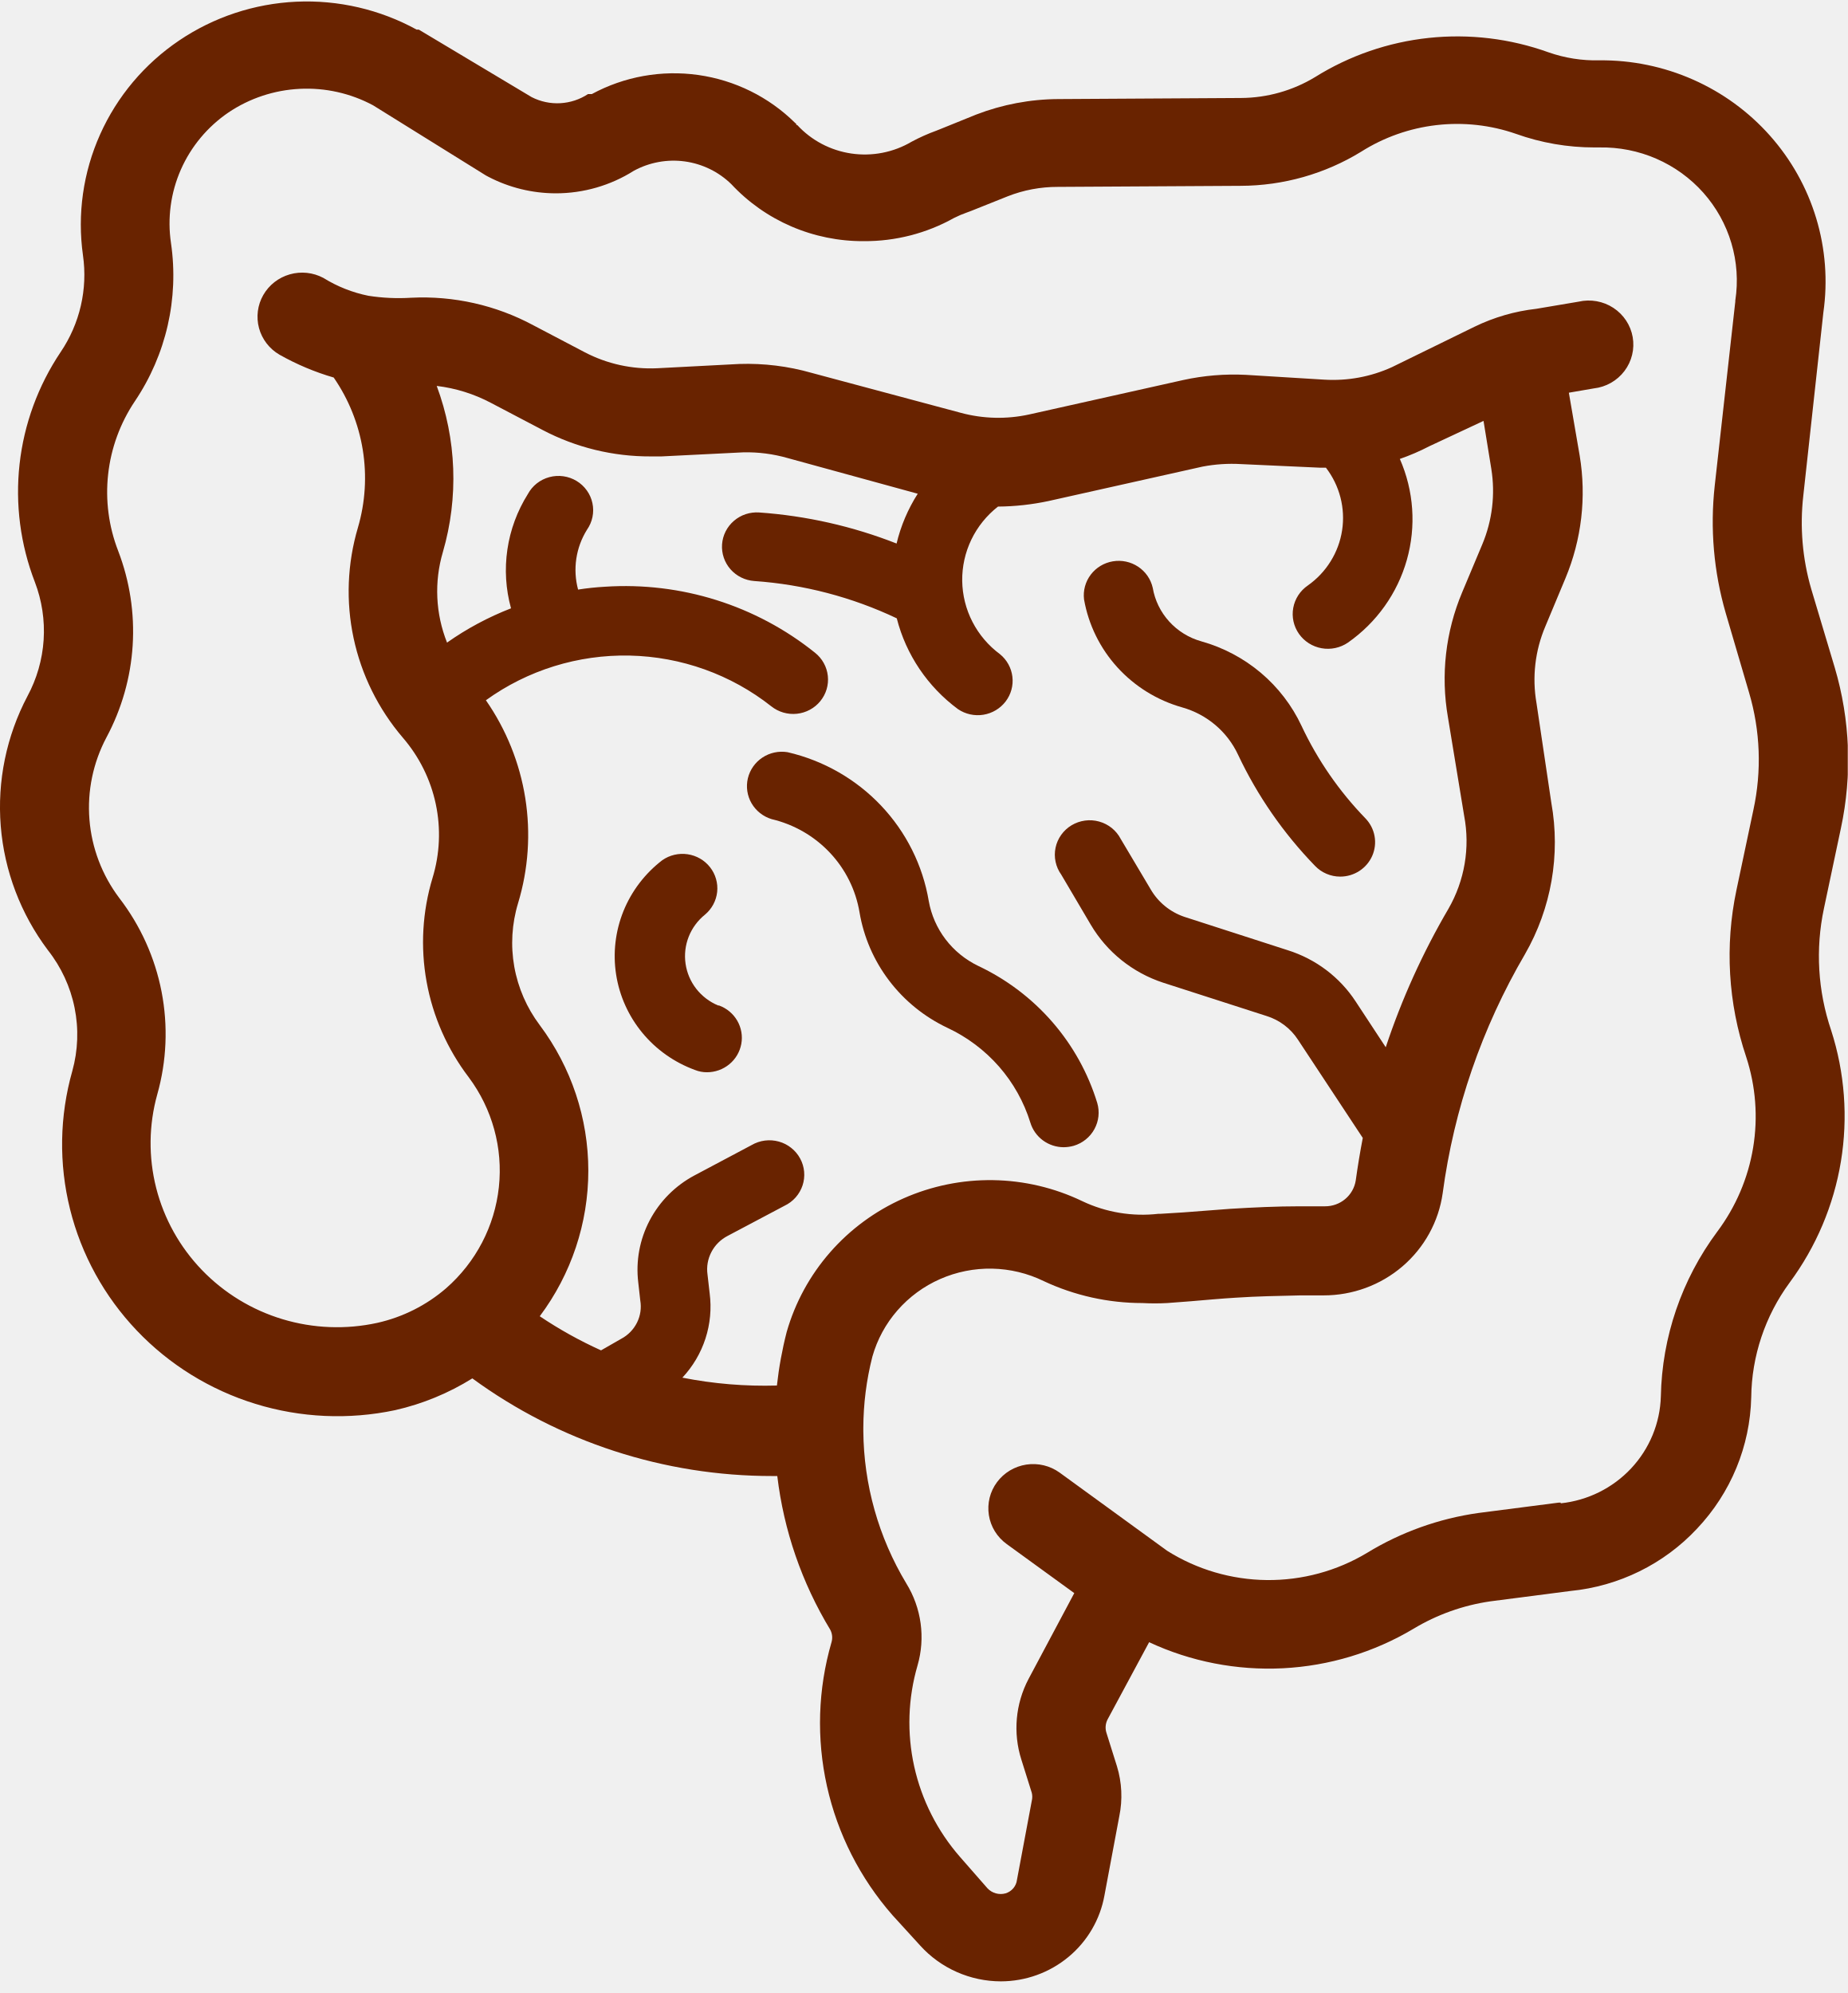
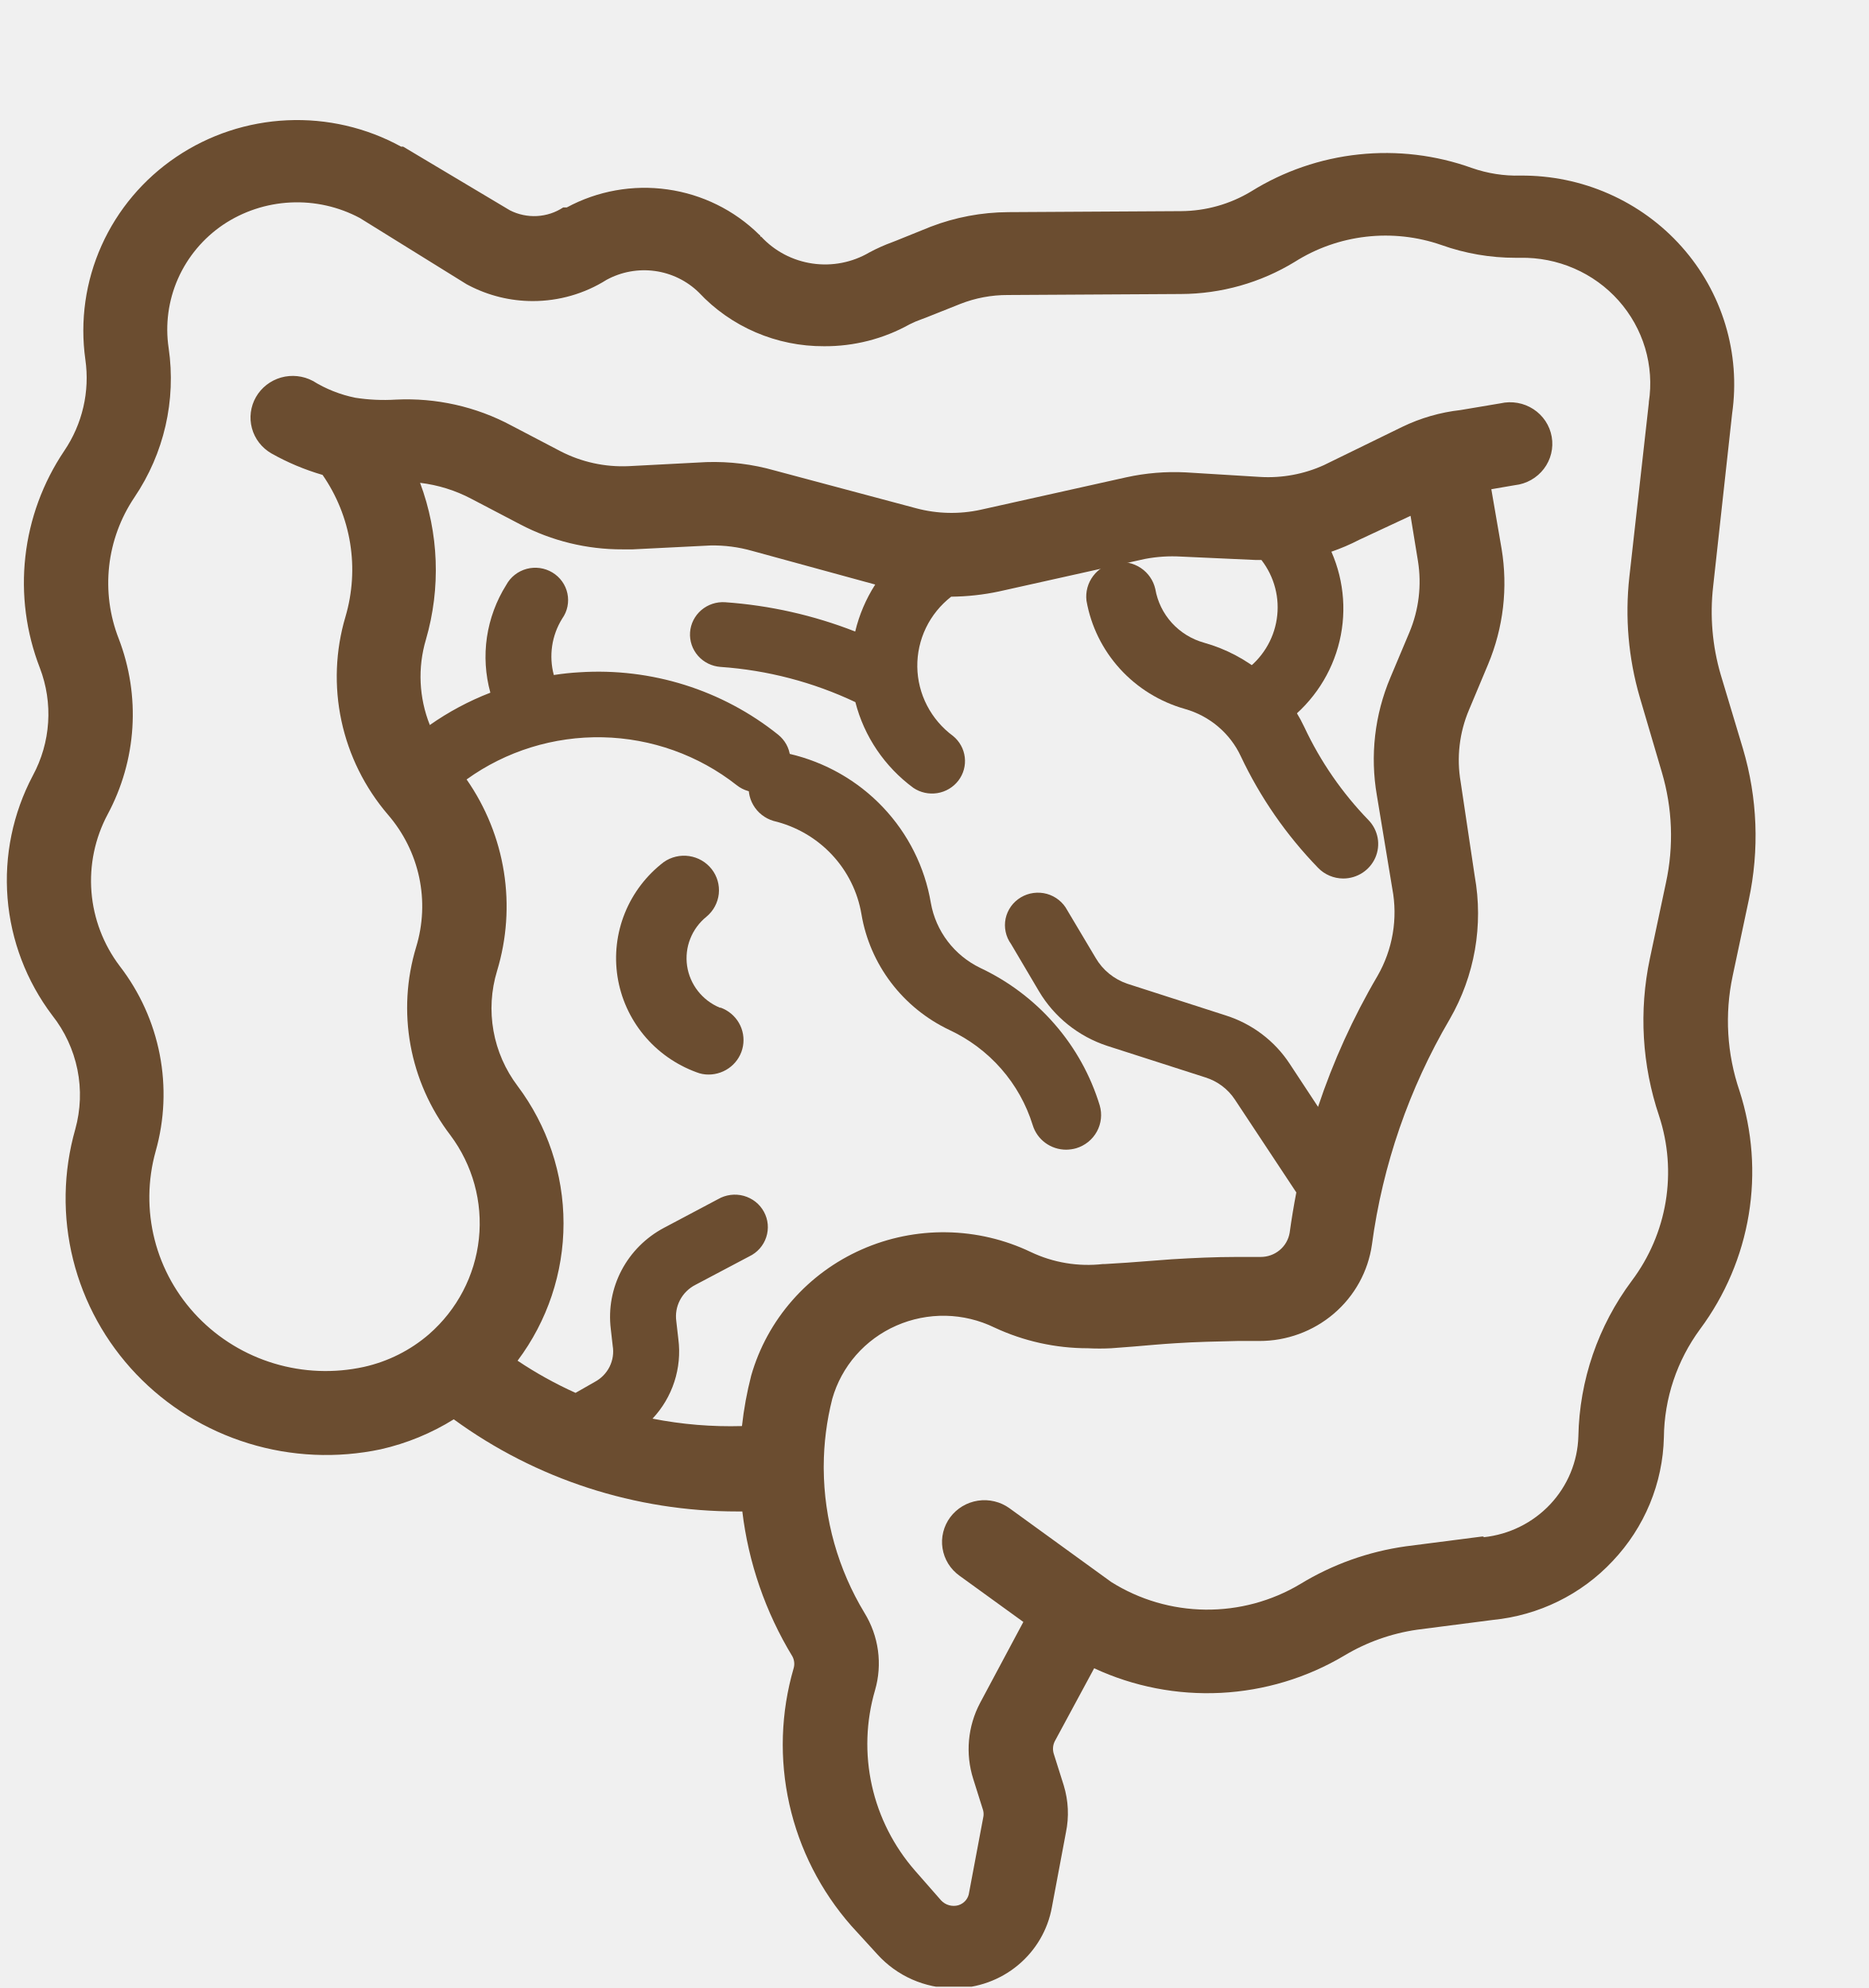
- <svg xmlns="http://www.w3.org/2000/svg" width="89" height="96" viewBox="0 0 89 96" fill="none">
-   <g clip-path="url(#clip0_21_56)">
-     <path d="M88.199 49.628C87.558 47.739 87.437 45.715 87.851 43.764V43.764L88.669 39.895C89.219 37.331 89.117 34.673 88.373 32.157V32.157L87.241 28.374C86.816 26.914 86.686 25.386 86.858 23.877L87.825 15.047C88.041 13.529 87.924 11.983 87.48 10.514C87.037 9.045 86.277 7.688 85.254 6.536C84.231 5.383 82.968 4.462 81.551 3.836C80.135 3.209 78.598 2.892 77.046 2.906V2.906C76.207 2.928 75.372 2.796 74.582 2.519V2.519C72.74 1.856 70.769 1.619 68.821 1.826C66.872 2.033 64.997 2.679 63.341 3.714V3.714C62.269 4.364 61.038 4.712 59.78 4.72V4.72L50.978 4.772C49.622 4.779 48.279 5.033 47.016 5.52V5.52L45.275 6.225L45.101 6.294C44.691 6.443 44.292 6.621 43.908 6.827V6.827C43.036 7.342 42.011 7.542 41.006 7.395C40.001 7.248 39.079 6.761 38.397 6.019C38.397 6.019 38.397 6.019 38.353 6.019V5.967L38.292 5.915C37.032 4.67 35.397 3.862 33.633 3.612C31.868 3.363 30.069 3.685 28.506 4.531V4.531H28.445H28.384H28.323C27.925 4.793 27.463 4.945 26.985 4.971C26.507 4.997 26.031 4.895 25.606 4.677L20.173 1.427H20.121H20.069C18.301 0.456 16.294 -0.01 14.273 0.082C12.252 0.175 10.297 0.822 8.628 1.951C6.958 3.079 5.641 4.645 4.823 6.473C4.004 8.3 3.718 10.316 3.996 12.295V12.295C4.231 13.93 3.847 15.592 2.917 16.964C1.834 18.58 1.158 20.428 0.943 22.354C0.728 24.279 0.981 26.228 1.68 28.038C2.02 28.927 2.163 29.876 2.102 30.823C2.04 31.771 1.775 32.694 1.323 33.533C0.308 35.458 -0.138 37.626 0.036 39.79C0.21 41.953 0.997 44.025 2.307 45.768C2.948 46.581 3.388 47.53 3.592 48.541C3.797 49.551 3.759 50.595 3.483 51.589C2.867 53.76 2.829 56.052 3.373 58.242C3.917 60.433 5.025 62.447 6.589 64.09C8.154 65.734 10.121 66.95 12.301 67.622C14.481 68.294 16.8 68.398 19.033 67.925V67.925C20.351 67.626 21.608 67.108 22.751 66.395C26.932 69.454 32 71.103 37.204 71.098H37.439C37.751 73.716 38.62 76.239 39.99 78.501V78.501C40.088 78.686 40.11 78.902 40.051 79.103C39.395 81.362 39.32 83.747 39.833 86.043C40.345 88.338 41.428 90.471 42.985 92.249V92.249L44.326 93.719C44.815 94.259 45.413 94.691 46.082 94.987C46.751 95.284 47.476 95.438 48.209 95.439C49.401 95.437 50.554 95.02 51.466 94.262C52.378 93.505 52.991 92.454 53.198 91.295V91.295L53.912 87.486C54.077 86.686 54.038 85.859 53.799 85.078V85.078L53.294 83.47C53.225 83.257 53.244 83.026 53.346 82.826L55.349 79.103C57.36 80.039 59.574 80.47 61.795 80.358C64.016 80.245 66.174 79.593 68.078 78.458C69.211 77.775 70.473 77.324 71.787 77.134L75.644 76.635C77.979 76.406 80.148 75.338 81.739 73.634C83.367 71.913 84.297 69.661 84.35 67.306C84.372 65.322 85.017 63.393 86.196 61.786V61.786C87.475 60.058 88.322 58.056 88.67 55.944C89.018 53.831 88.856 51.667 88.199 49.628V49.628ZM32.868 66.36C33.373 65.819 33.753 65.176 33.98 64.475C34.207 63.774 34.276 63.032 34.182 62.302V62.302L34.078 61.391C34.026 61.02 34.091 60.643 34.264 60.311C34.437 59.978 34.709 59.707 35.044 59.533L37.787 58.08C37.991 57.983 38.174 57.846 38.323 57.678C38.472 57.509 38.585 57.312 38.656 57.1C38.726 56.887 38.752 56.662 38.732 56.439C38.712 56.216 38.647 55.999 38.539 55.802C38.432 55.605 38.286 55.431 38.109 55.291C37.932 55.15 37.729 55.047 37.51 54.987C37.292 54.927 37.064 54.911 36.839 54.94C36.614 54.969 36.398 55.043 36.202 55.157L33.451 56.618C32.527 57.11 31.775 57.865 31.292 58.786C30.809 59.706 30.618 60.748 30.743 61.777V61.777L30.839 62.637C30.902 63.001 30.848 63.375 30.683 63.707C30.519 64.038 30.254 64.311 29.925 64.486V64.486L28.95 65.045C27.921 64.58 26.934 64.031 25.998 63.402C27.517 61.373 28.337 58.915 28.337 56.391C28.337 53.867 27.517 51.409 25.998 49.379C25.373 48.548 24.953 47.584 24.771 46.565C24.59 45.545 24.652 44.498 24.953 43.506C25.45 41.866 25.569 40.136 25.301 38.445C25.033 36.753 24.384 35.142 23.404 33.73C25.41 32.282 27.843 31.526 30.328 31.578C32.812 31.631 35.21 32.49 37.151 34.023C37.323 34.159 37.52 34.261 37.731 34.323C37.943 34.384 38.164 34.404 38.383 34.381C38.603 34.358 38.815 34.292 39.008 34.188C39.202 34.084 39.373 33.943 39.511 33.773C39.649 33.604 39.753 33.409 39.815 33.201C39.877 32.992 39.897 32.773 39.873 32.557C39.85 32.34 39.784 32.131 39.678 31.94C39.573 31.748 39.43 31.58 39.258 31.443C36.415 29.157 32.8 28.021 29.141 28.262C28.707 28.286 28.274 28.332 27.844 28.399C27.714 27.916 27.685 27.411 27.758 26.916C27.831 26.421 28.006 25.946 28.271 25.519C28.401 25.334 28.492 25.125 28.537 24.905C28.583 24.684 28.582 24.457 28.535 24.237C28.489 24.016 28.397 23.808 28.265 23.624C28.134 23.44 27.966 23.284 27.771 23.167C27.577 23.049 27.36 22.973 27.135 22.941C26.909 22.909 26.679 22.923 26.459 22.983C26.239 23.042 26.034 23.145 25.856 23.285C25.678 23.426 25.531 23.601 25.424 23.8C24.914 24.613 24.578 25.521 24.439 26.468C24.3 27.415 24.359 28.379 24.614 29.302C23.522 29.726 22.486 30.28 21.532 30.953C20.978 29.562 20.907 28.029 21.331 26.594C22.096 23.962 21.992 21.159 21.035 18.589C21.95 18.699 22.835 18.976 23.647 19.406L26.137 20.713C27.74 21.556 29.529 21.993 31.344 21.985H31.858L35.811 21.788C36.529 21.773 37.245 21.866 37.935 22.063V22.063L44.204 23.782C43.732 24.521 43.388 25.331 43.185 26.181C41.07 25.35 38.839 24.845 36.568 24.685C36.349 24.67 36.128 24.698 35.919 24.766C35.711 24.835 35.518 24.944 35.352 25.087C35.016 25.374 34.81 25.782 34.779 26.22C34.748 26.658 34.894 27.09 35.185 27.421C35.477 27.753 35.89 27.956 36.333 27.987C38.714 28.153 41.042 28.763 43.194 29.784C43.64 31.534 44.682 33.079 46.145 34.16C46.502 34.401 46.94 34.497 47.366 34.428C47.793 34.359 48.176 34.13 48.437 33.789C48.697 33.448 48.814 33.021 48.763 32.597C48.713 32.173 48.499 31.784 48.166 31.512C47.609 31.1 47.155 30.567 46.84 29.955C46.524 29.343 46.356 28.667 46.346 27.98C46.337 27.293 46.488 26.613 46.786 25.993C47.085 25.372 47.524 24.828 48.07 24.401C48.886 24.395 49.7 24.305 50.499 24.135V24.135L57.926 22.475C58.536 22.359 59.159 22.318 59.78 22.355V22.355L63.559 22.527H63.864C64.192 22.953 64.43 23.44 64.564 23.959C64.698 24.477 64.725 25.017 64.644 25.546C64.563 26.076 64.375 26.583 64.091 27.039C63.808 27.496 63.434 27.891 62.993 28.202C62.81 28.327 62.654 28.487 62.533 28.672C62.413 28.857 62.331 29.063 62.291 29.28C62.211 29.717 62.31 30.167 62.566 30.532C62.823 30.897 63.215 31.146 63.658 31.225C64.1 31.304 64.556 31.206 64.926 30.953C66.307 29.985 67.308 28.578 67.763 26.967C68.218 25.356 68.099 23.64 67.425 22.106C67.912 21.937 68.387 21.733 68.844 21.495V21.495L71.456 20.274L71.83 22.579C72.029 23.81 71.878 25.072 71.395 26.224L70.428 28.529C69.627 30.43 69.389 32.517 69.741 34.547V34.547L70.524 39.302C70.815 40.834 70.546 42.418 69.767 43.773V43.773C68.529 45.888 67.516 48.124 66.746 50.445L65.3 48.244C64.531 47.066 63.37 46.191 62.018 45.768L57.038 44.16C56.358 43.927 55.786 43.46 55.427 42.844V42.844L53.981 40.411C53.876 40.209 53.729 40.029 53.551 39.885C53.372 39.741 53.165 39.635 52.943 39.573C52.721 39.511 52.489 39.495 52.26 39.526C52.031 39.557 51.811 39.634 51.614 39.752C51.417 39.87 51.247 40.028 51.114 40.214C50.981 40.4 50.888 40.611 50.842 40.834C50.795 41.058 50.795 41.288 50.843 41.511C50.89 41.734 50.983 41.945 51.117 42.131L52.536 44.538C53.314 45.857 54.552 46.851 56.019 47.333V47.333L61.008 48.94C61.628 49.134 62.161 49.535 62.514 50.075V50.075L65.64 54.813C65.509 55.492 65.396 56.18 65.3 56.868C65.244 57.215 65.064 57.531 64.792 57.758C64.521 57.985 64.176 58.108 63.82 58.106H63.707H62.593C61.513 58.106 60.398 58.158 59.275 58.226L57.02 58.398L55.906 58.467H55.801C54.543 58.612 53.268 58.4 52.127 57.857V57.857C50.789 57.214 49.325 56.869 47.838 56.846C46.35 56.823 44.876 57.123 43.518 57.724C42.161 58.325 40.953 59.212 39.981 60.324C39.009 61.436 38.296 62.745 37.892 64.159V64.159C37.674 65.007 37.517 65.869 37.421 66.739C35.894 66.783 34.366 66.656 32.868 66.36ZM75.174 72.379H75.078L71.212 72.878C69.306 73.146 67.477 73.802 65.84 74.803C64.387 75.675 62.715 76.127 61.015 76.109C59.314 76.091 57.653 75.603 56.219 74.7L51.039 70.934C50.81 70.769 50.551 70.65 50.275 70.583C50 70.517 49.714 70.505 49.434 70.547C49.154 70.59 48.885 70.687 48.642 70.832C48.4 70.978 48.189 71.169 48.022 71.394C47.854 71.62 47.733 71.876 47.666 72.148C47.599 72.42 47.587 72.703 47.63 72.979C47.673 73.256 47.771 73.521 47.918 73.761C48.066 74 48.259 74.208 48.488 74.374L51.744 76.738L49.541 80.874C48.911 82.07 48.786 83.464 49.193 84.751V84.751L49.698 86.359C49.728 86.484 49.728 86.613 49.698 86.738V86.738L48.984 90.547C48.967 90.697 48.906 90.838 48.808 90.954C48.711 91.07 48.581 91.156 48.435 91.2C48.282 91.243 48.119 91.243 47.966 91.2C47.812 91.158 47.674 91.074 47.565 90.959L46.241 89.446C45.15 88.198 44.392 86.7 44.034 85.089C43.677 83.478 43.732 81.805 44.195 80.22C44.385 79.561 44.435 78.871 44.342 78.191C44.249 77.512 44.016 76.859 43.655 76.274C42.314 74.046 41.599 71.505 41.583 68.914V68.785C41.586 67.625 41.732 66.47 42.019 65.346C42.251 64.525 42.663 63.764 43.227 63.119C43.791 62.473 44.491 61.958 45.28 61.611C46.068 61.264 46.924 61.092 47.787 61.109C48.65 61.126 49.499 61.331 50.273 61.709V61.709C51.758 62.405 53.382 62.766 55.026 62.766C55.424 62.788 55.822 62.788 56.219 62.766V62.766L57.351 62.68C58.065 62.62 58.805 62.551 59.519 62.508C60.546 62.439 61.565 62.422 62.645 62.397C63.01 62.397 63.385 62.397 63.751 62.397C65.147 62.399 66.498 61.903 67.552 60.999C68.607 60.095 69.295 58.844 69.488 57.478C70.031 53.421 71.377 49.509 73.45 45.965V45.965C74.722 43.753 75.171 41.171 74.721 38.666L74.007 33.868C73.79 32.621 73.938 31.338 74.434 30.171V30.171L75.4 27.858C76.18 25.99 76.419 23.945 76.088 21.951L75.566 18.916L76.767 18.709C77.058 18.677 77.339 18.585 77.593 18.441C77.846 18.297 78.068 18.104 78.243 17.872C78.418 17.641 78.544 17.377 78.612 17.096C78.681 16.815 78.69 16.523 78.641 16.238C78.591 15.953 78.483 15.681 78.323 15.439C78.163 15.197 77.954 14.99 77.711 14.83C77.467 14.67 77.192 14.561 76.904 14.51C76.616 14.458 76.321 14.466 76.036 14.531L73.998 14.875C72.966 14.991 71.962 15.282 71.029 15.735V15.735L67.042 17.686C66.026 18.149 64.91 18.355 63.794 18.288L60.007 18.056C58.996 18.005 57.982 18.089 56.994 18.305L49.567 19.965C48.483 20.202 47.356 20.175 46.285 19.887V19.887L39.093 17.961C37.962 17.638 36.787 17.493 35.61 17.532L31.657 17.738C30.448 17.795 29.246 17.53 28.175 16.973L25.685 15.666C23.884 14.698 21.847 14.239 19.799 14.342V14.342C19.113 14.385 18.424 14.353 17.744 14.247C16.975 14.092 16.241 13.8 15.576 13.387C15.081 13.123 14.5 13.061 13.959 13.215C13.417 13.369 12.959 13.726 12.681 14.211C12.404 14.695 12.331 15.267 12.476 15.805C12.622 16.342 12.975 16.802 13.46 17.084C14.285 17.55 15.161 17.92 16.073 18.185C16.794 19.231 17.273 20.422 17.474 21.672C17.676 22.922 17.596 24.2 17.239 25.416C16.727 27.146 16.655 28.975 17.032 30.74C17.409 32.504 18.222 34.149 19.398 35.527C20.191 36.445 20.738 37.545 20.989 38.726C21.24 39.906 21.187 41.13 20.835 42.285C20.344 43.909 20.245 45.624 20.548 47.292C20.85 48.96 21.545 50.535 22.576 51.89C23.712 53.412 24.231 55.299 24.029 57.18C23.828 59.06 22.921 60.798 21.488 62.053V62.053C20.54 62.872 19.4 63.446 18.171 63.721C16.66 64.051 15.088 63.99 13.609 63.544C12.129 63.098 10.791 62.281 9.725 61.174C8.658 60.066 7.9 58.706 7.523 57.224C7.147 55.741 7.164 54.188 7.575 52.715C8.029 51.106 8.1 49.415 7.783 47.774C7.466 46.134 6.769 44.588 5.746 43.257C4.916 42.156 4.417 40.845 4.308 39.476C4.198 38.107 4.483 36.735 5.128 35.519C5.862 34.148 6.292 32.638 6.39 31.091C6.487 29.543 6.25 27.993 5.694 26.542C5.236 25.364 5.069 24.094 5.209 22.84C5.348 21.585 5.789 20.381 6.495 19.328C8.004 17.087 8.624 14.375 8.236 11.711V11.711C8.057 10.511 8.221 9.285 8.71 8.173C9.199 7.061 9.994 6.106 11.005 5.417C12.022 4.733 13.21 4.339 14.439 4.279C15.668 4.218 16.89 4.493 17.971 5.073L23.404 8.452L23.517 8.512C24.52 9.037 25.638 9.311 26.773 9.312C28.103 9.312 29.405 8.936 30.526 8.228C31.274 7.819 32.138 7.66 32.985 7.776C33.833 7.893 34.62 8.278 35.227 8.873C36.038 9.743 37.023 10.437 38.121 10.909C39.218 11.381 40.404 11.622 41.601 11.616C43.126 11.626 44.627 11.241 45.954 10.498V10.498C46.157 10.396 46.366 10.307 46.581 10.232L46.79 10.154L48.531 9.458C49.301 9.154 50.123 9 50.952 9.002V9.002L59.763 8.951C61.812 8.945 63.82 8.376 65.561 7.308V7.308C66.657 6.614 67.898 6.175 69.192 6.026C70.485 5.877 71.795 6.021 73.023 6.449V6.449C74.234 6.882 75.513 7.103 76.802 7.102H77.037C77.982 7.084 78.92 7.27 79.784 7.647C80.649 8.024 81.42 8.583 82.044 9.284C82.667 9.986 83.128 10.814 83.394 11.71C83.66 12.605 83.725 13.547 83.584 14.471C83.58 14.485 83.58 14.5 83.584 14.514V14.514L82.592 23.395C82.364 25.456 82.544 27.541 83.123 29.535V29.535L84.246 33.361C84.789 35.197 84.861 37.139 84.455 39.01V39.01L83.637 42.879C83.074 45.55 83.236 48.32 84.107 50.909C84.569 52.321 84.684 53.821 84.441 55.285C84.199 56.748 83.607 58.134 82.714 59.327C81 61.632 80.052 64.404 79.997 67.263C79.96 68.552 79.451 69.785 78.564 70.732C77.677 71.679 76.473 72.276 75.174 72.413V72.379Z" fill="#692300" />
-     <path d="M56.942 34.074C57.53 34.24 58.075 34.53 58.539 34.923C59.004 35.317 59.376 35.804 59.632 36.353V36.353C60.563 38.327 61.816 40.137 63.341 41.709C63.497 41.872 63.685 42.002 63.893 42.09C64.101 42.179 64.325 42.225 64.552 42.225C64.88 42.226 65.202 42.13 65.477 41.952C65.751 41.773 65.967 41.519 66.097 41.221C66.227 40.922 66.265 40.593 66.207 40.273C66.149 39.953 65.997 39.658 65.77 39.422C64.501 38.113 63.46 36.605 62.688 34.96C62.228 33.979 61.559 33.108 60.727 32.406C59.894 31.704 58.918 31.188 57.865 30.893V30.893C57.267 30.726 56.73 30.395 56.316 29.938C55.901 29.482 55.626 28.918 55.523 28.314C55.429 27.898 55.177 27.534 54.819 27.297C54.461 27.059 54.024 26.967 53.599 27.039C53.174 27.111 52.794 27.341 52.536 27.682C52.278 28.024 52.163 28.45 52.214 28.872C52.428 30.091 52.984 31.225 53.82 32.145C54.657 33.065 55.738 33.734 56.942 34.074V34.074Z" fill="#692300" />
-     <path d="M41.4 43.945C41.602 45.14 42.091 46.269 42.828 47.237C43.564 48.206 44.526 48.984 45.632 49.508V49.508C46.583 49.953 47.429 50.588 48.118 51.374C48.806 52.161 49.32 53.08 49.628 54.074C49.731 54.416 49.944 54.717 50.234 54.931C50.525 55.145 50.877 55.26 51.239 55.26C51.401 55.258 51.562 55.235 51.718 55.191C52.144 55.064 52.502 54.776 52.713 54.389C52.925 54.003 52.974 53.55 52.85 53.128C52.411 51.693 51.675 50.365 50.687 49.228C49.699 48.091 48.481 47.17 47.112 46.524V46.524C46.495 46.226 45.957 45.788 45.544 45.246C45.131 44.703 44.854 44.072 44.735 43.403C44.445 41.679 43.644 40.077 42.434 38.801C41.224 37.525 39.659 36.631 37.935 36.232C37.514 36.163 37.082 36.254 36.727 36.488C36.372 36.721 36.12 37.08 36.022 37.49C35.925 37.9 35.989 38.332 36.202 38.697C36.415 39.062 36.761 39.334 37.169 39.457C38.243 39.711 39.217 40.272 39.97 41.071C40.723 41.869 41.22 42.869 41.4 43.945V43.945Z" fill="#692300" />
-     <path d="M34.592 48.433C34.176 48.26 33.814 47.984 33.538 47.632C33.263 47.28 33.085 46.863 33.021 46.422C32.957 45.982 33.009 45.533 33.173 45.118C33.337 44.703 33.607 44.338 33.956 44.057C34.287 43.781 34.497 43.389 34.543 42.964C34.588 42.538 34.466 42.112 34.201 41.774C33.936 41.435 33.548 41.211 33.12 41.148C32.692 41.085 32.255 41.187 31.901 41.434C31.067 42.073 30.421 42.92 30.029 43.888C29.638 44.857 29.516 45.91 29.676 46.941C29.836 47.971 30.272 48.941 30.939 49.749C31.605 50.557 32.479 51.174 33.469 51.537C33.654 51.612 33.852 51.65 34.052 51.649C34.446 51.649 34.828 51.512 35.13 51.262C35.433 51.012 35.636 50.665 35.706 50.282C35.776 49.899 35.706 49.504 35.511 49.166C35.315 48.828 35.005 48.568 34.635 48.433H34.592Z" fill="#692300" />
+ <svg xmlns="http://www.w3.org/2000/svg" width="78" height="83" viewBox="0 0 78 83" fill="none">
+   <g clip-path="url(#clip0_57_54)">
+     <path d="M72.614 45.544C72.088 43.999 71.989 42.344 72.328 40.748V40.748L72.999 37.584C73.45 35.487 73.367 33.312 72.757 31.255V31.255L71.828 28.161C71.48 26.967 71.373 25.717 71.514 24.483L72.307 17.261C72.484 16.019 72.388 14.755 72.024 13.554C71.661 12.352 71.038 11.242 70.199 10.3C69.36 9.357 68.324 8.604 67.162 8.092C66 7.579 64.74 7.32 63.467 7.331V7.331C62.78 7.349 62.095 7.241 61.447 7.015V7.015C59.937 6.472 58.321 6.278 56.722 6.448C55.124 6.617 53.587 7.146 52.229 7.992V7.992C51.35 8.523 50.34 8.808 49.309 8.815V8.815L42.09 8.857C40.978 8.863 39.877 9.07 38.842 9.469V9.469L37.414 10.046L37.271 10.102C36.934 10.224 36.608 10.37 36.293 10.538V10.538C35.578 10.959 34.737 11.123 33.913 11.002C33.089 10.882 32.333 10.484 31.773 9.877C31.773 9.877 31.773 9.877 31.737 9.877V9.835L31.687 9.793C30.654 8.774 29.313 8.113 27.866 7.909C26.419 7.704 24.944 7.968 23.662 8.66V8.66H23.612H23.562H23.512C23.186 8.875 22.807 8.999 22.415 9.02C22.023 9.041 21.633 8.958 21.284 8.78L16.829 6.122H16.786H16.743C15.294 5.327 13.648 4.946 11.99 5.022C10.333 5.097 8.73 5.626 7.361 6.55C5.992 7.473 4.911 8.754 4.241 10.248C3.57 11.743 3.335 13.392 3.563 15.01V15.01C3.756 16.347 3.44 17.707 2.678 18.829C1.79 20.151 1.235 21.662 1.059 23.237C0.882 24.812 1.09 26.406 1.664 27.887C1.942 28.613 2.06 29.39 2.009 30.164C1.959 30.939 1.741 31.695 1.371 32.38C0.538 33.955 0.173 35.728 0.315 37.498C0.458 39.267 1.103 40.962 2.178 42.387C2.704 43.052 3.064 43.829 3.232 44.655C3.399 45.482 3.368 46.335 3.142 47.148C2.636 48.924 2.606 50.798 3.052 52.59C3.498 54.381 4.407 56.029 5.689 57.373C6.972 58.717 8.586 59.712 10.373 60.261C12.161 60.811 14.063 60.896 15.894 60.509V60.509C16.974 60.264 18.005 59.841 18.942 59.257C22.371 61.76 26.527 63.109 30.795 63.104H30.988C31.243 65.245 31.956 67.309 33.08 69.159V69.159C33.16 69.31 33.178 69.487 33.13 69.651C32.592 71.499 32.531 73.45 32.951 75.327C33.371 77.205 34.259 78.949 35.536 80.403V80.403L36.635 81.606C37.036 82.047 37.527 82.401 38.075 82.643C38.624 82.885 39.218 83.011 39.82 83.012C40.797 83.01 41.743 82.67 42.491 82.05C43.239 81.43 43.742 80.571 43.911 79.623V79.623L44.496 76.507C44.632 75.854 44.6 75.177 44.404 74.538V74.538L43.989 73.223C43.934 73.049 43.949 72.86 44.032 72.696L45.675 69.651C47.324 70.417 49.14 70.77 50.961 70.678C52.782 70.586 54.552 70.052 56.113 69.124C57.043 68.565 58.077 68.197 59.155 68.041L62.318 67.633C64.233 67.445 66.011 66.572 67.316 65.178C68.651 63.771 69.414 61.929 69.458 60.003C69.475 58.38 70.004 56.802 70.972 55.488V55.488C72.02 54.075 72.715 52.437 73 50.71C73.285 48.982 73.153 47.212 72.614 45.544V45.544ZM27.239 59.229C27.654 58.787 27.965 58.261 28.151 57.687C28.337 57.114 28.394 56.507 28.317 55.91V55.91L28.232 55.165C28.189 54.862 28.242 54.553 28.384 54.282C28.526 54.01 28.749 53.788 29.024 53.646L31.273 52.457C31.441 52.378 31.59 52.266 31.713 52.128C31.835 51.99 31.928 51.829 31.985 51.655C32.043 51.481 32.064 51.297 32.048 51.115C32.032 50.932 31.978 50.755 31.89 50.594C31.802 50.432 31.683 50.29 31.538 50.175C31.392 50.061 31.225 49.977 31.046 49.927C30.867 49.878 30.68 49.865 30.496 49.889C30.311 49.913 30.134 49.973 29.974 50.066L27.718 51.262C26.96 51.664 26.343 52.282 25.947 53.034C25.551 53.787 25.394 54.639 25.497 55.481V55.481L25.576 56.184C25.627 56.482 25.582 56.788 25.448 57.059C25.313 57.33 25.096 57.553 24.826 57.696V57.696L24.026 58.153C23.183 57.773 22.373 57.324 21.606 56.81C22.852 55.15 23.524 53.14 23.524 51.075C23.524 49.011 22.852 47.001 21.606 45.34C21.093 44.661 20.748 43.873 20.6 43.039C20.451 42.205 20.502 41.349 20.749 40.538C21.156 39.196 21.254 37.781 21.034 36.398C20.814 35.014 20.282 33.697 19.478 32.542C21.123 31.357 23.119 30.739 25.156 30.782C27.194 30.825 29.16 31.528 30.752 32.781C30.893 32.893 31.054 32.976 31.228 33.026C31.401 33.077 31.583 33.093 31.762 33.074C31.942 33.055 32.116 33.001 32.275 32.916C32.433 32.831 32.574 32.715 32.687 32.577C32.8 32.438 32.885 32.279 32.936 32.109C32.987 31.938 33.003 31.759 32.984 31.582C32.965 31.405 32.91 31.233 32.824 31.077C32.737 30.921 32.62 30.783 32.48 30.671C30.148 28.802 27.183 27.872 24.183 28.069C23.827 28.089 23.472 28.127 23.119 28.182C23.013 27.786 22.989 27.373 23.049 26.969C23.109 26.564 23.252 26.175 23.469 25.826C23.576 25.675 23.651 25.504 23.688 25.324C23.725 25.143 23.725 24.957 23.686 24.777C23.648 24.597 23.573 24.426 23.465 24.276C23.357 24.125 23.219 23.998 23.06 23.902C22.9 23.806 22.723 23.743 22.538 23.717C22.352 23.691 22.164 23.703 21.984 23.751C21.803 23.8 21.635 23.884 21.489 23.999C21.343 24.114 21.222 24.257 21.134 24.42C20.716 25.085 20.442 25.828 20.327 26.602C20.213 27.376 20.262 28.165 20.47 28.92C19.575 29.266 18.726 29.72 17.943 30.27C17.489 29.133 17.431 27.879 17.779 26.705C18.405 24.553 18.32 22.26 17.536 20.158C18.286 20.248 19.012 20.474 19.678 20.826L21.72 21.895C23.034 22.584 24.501 22.942 25.99 22.936H26.411L29.652 22.774C30.241 22.762 30.829 22.838 31.395 22.999V22.999L36.535 24.405C36.148 25.009 35.866 25.672 35.7 26.367C33.966 25.688 32.136 25.275 30.274 25.144C30.094 25.131 29.913 25.154 29.742 25.21C29.57 25.267 29.412 25.356 29.276 25.472C29.001 25.708 28.832 26.041 28.806 26.399C28.781 26.757 28.901 27.111 29.14 27.382C29.379 27.653 29.717 27.819 30.081 27.844C32.034 27.98 33.943 28.479 35.707 29.314C36.073 30.745 36.928 32.009 38.128 32.894C38.42 33.091 38.779 33.169 39.129 33.113C39.479 33.056 39.793 32.869 40.007 32.59C40.22 32.311 40.316 31.962 40.274 31.615C40.233 31.268 40.057 30.95 39.784 30.727C39.328 30.391 38.956 29.955 38.697 29.454C38.438 28.953 38.3 28.401 38.292 27.839C38.285 27.277 38.408 26.721 38.653 26.213C38.898 25.706 39.258 25.261 39.706 24.912C40.375 24.906 41.043 24.833 41.698 24.694V24.694L47.788 23.337C48.289 23.241 48.8 23.208 49.309 23.238V23.238L52.407 23.379H52.657C52.926 23.727 53.122 24.125 53.232 24.55C53.342 24.974 53.364 25.415 53.297 25.848C53.231 26.281 53.077 26.696 52.844 27.069C52.611 27.442 52.305 27.766 51.943 28.02C51.793 28.123 51.665 28.253 51.567 28.404C51.468 28.556 51.4 28.725 51.368 28.902C51.302 29.259 51.383 29.627 51.594 29.926C51.804 30.224 52.126 30.428 52.489 30.493C52.852 30.557 53.225 30.477 53.529 30.27C54.661 29.479 55.482 28.328 55.855 27.01C56.228 25.693 56.13 24.289 55.578 23.034C55.978 22.896 56.367 22.73 56.742 22.535V22.535L58.883 21.536L59.191 23.421C59.353 24.428 59.23 25.46 58.834 26.403L58.041 28.287C57.384 29.843 57.188 31.549 57.477 33.21V33.21L58.12 37.099C58.358 38.352 58.138 39.647 57.498 40.755V40.755C56.483 42.485 55.653 44.314 55.021 46.212L53.836 44.412C53.205 43.449 52.253 42.733 51.144 42.387L47.06 41.072C46.502 40.882 46.033 40.5 45.739 39.996V39.996L44.554 38.006C44.467 37.84 44.347 37.694 44.2 37.576C44.054 37.458 43.884 37.371 43.702 37.32C43.52 37.27 43.329 37.257 43.142 37.282C42.954 37.307 42.774 37.37 42.612 37.467C42.451 37.564 42.311 37.692 42.202 37.844C42.093 37.997 42.017 38.17 41.978 38.352C41.94 38.535 41.941 38.723 41.98 38.905C42.018 39.088 42.095 39.26 42.205 39.412L43.368 41.381C44.006 42.46 45.022 43.273 46.224 43.667V43.667L50.316 44.982C50.824 45.14 51.261 45.468 51.551 45.91V45.91L54.114 49.785C54.007 50.34 53.914 50.903 53.836 51.466C53.789 51.749 53.642 52.008 53.419 52.193C53.196 52.379 52.913 52.48 52.622 52.478H52.529H51.615C50.73 52.478 49.816 52.52 48.895 52.577L47.045 52.717L46.132 52.774H46.046C45.014 52.892 43.969 52.719 43.033 52.274V52.274C41.936 51.749 40.735 51.467 39.515 51.448C38.295 51.429 37.086 51.674 35.973 52.166C34.86 52.657 33.87 53.383 33.073 54.293C32.275 55.202 31.69 56.273 31.359 57.429V57.429C31.18 58.122 31.051 58.827 30.973 59.539C29.721 59.575 28.468 59.471 27.239 59.229ZM61.932 64.152H61.854L58.684 64.56C57.12 64.779 55.62 65.316 54.278 66.135C53.086 66.848 51.715 67.218 50.321 67.203C48.927 67.188 47.565 66.789 46.389 66.05L42.14 62.97C41.953 62.835 41.74 62.737 41.514 62.683C41.288 62.629 41.054 62.619 40.824 62.654C40.594 62.689 40.374 62.768 40.175 62.887C39.977 63.006 39.804 63.162 39.666 63.347C39.529 63.531 39.43 63.741 39.375 63.963C39.319 64.186 39.309 64.417 39.345 64.643C39.38 64.869 39.461 65.086 39.581 65.282C39.702 65.478 39.861 65.648 40.048 65.783L42.719 67.717L40.912 71.1C40.396 72.078 40.293 73.218 40.627 74.271V74.271L41.041 75.586C41.066 75.688 41.066 75.794 41.041 75.896V75.896L40.455 79.011C40.441 79.133 40.391 79.249 40.311 79.344C40.231 79.439 40.125 79.509 40.005 79.545C39.88 79.58 39.746 79.58 39.62 79.545C39.495 79.511 39.381 79.443 39.291 79.349L38.206 78.111C37.311 77.09 36.689 75.865 36.396 74.547C36.103 73.23 36.149 71.861 36.528 70.565C36.684 70.026 36.725 69.461 36.649 68.906C36.573 68.35 36.381 67.817 36.086 67.337C34.985 65.516 34.399 63.438 34.386 61.318V61.212C34.389 60.264 34.509 59.319 34.743 58.399C34.934 57.728 35.272 57.106 35.734 56.578C36.196 56.05 36.771 55.629 37.418 55.345C38.064 55.061 38.766 54.921 39.474 54.934C40.181 54.948 40.877 55.116 41.512 55.425V55.425C42.73 55.994 44.062 56.29 45.41 56.29C45.736 56.307 46.063 56.307 46.389 56.29V56.29L47.317 56.219C47.902 56.17 48.509 56.114 49.095 56.079C49.937 56.023 50.773 56.008 51.658 55.987C51.958 55.987 52.265 55.987 52.565 55.987C53.71 55.99 54.817 55.584 55.682 54.844C56.547 54.105 57.111 53.082 57.27 51.965C57.715 48.647 58.819 45.447 60.519 42.549V42.549C61.562 40.739 61.93 38.627 61.561 36.578L60.975 32.654C60.798 31.634 60.919 30.585 61.325 29.631V29.631L62.118 27.739C62.758 26.211 62.953 24.538 62.682 22.908L62.254 20.425L63.239 20.256C63.477 20.23 63.708 20.155 63.916 20.037C64.124 19.919 64.305 19.761 64.449 19.572C64.593 19.383 64.696 19.166 64.752 18.937C64.808 18.707 64.816 18.468 64.775 18.235C64.734 18.002 64.646 17.78 64.515 17.582C64.383 17.384 64.213 17.214 64.013 17.084C63.813 16.953 63.588 16.864 63.352 16.822C63.115 16.78 62.873 16.785 62.639 16.839L60.968 17.12C60.122 17.215 59.298 17.453 58.534 17.823V17.823L55.264 19.42C54.431 19.798 53.516 19.967 52.6 19.912L49.494 19.722C48.665 19.68 47.834 19.749 47.024 19.926L40.934 21.283C40.044 21.477 39.121 21.455 38.242 21.22V21.22L32.344 19.645C31.417 19.38 30.453 19.262 29.488 19.293L26.247 19.462C25.255 19.508 24.269 19.292 23.391 18.836L21.349 17.767C19.872 16.975 18.201 16.601 16.522 16.684V16.684C15.959 16.719 15.394 16.693 14.837 16.607C14.206 16.48 13.604 16.241 13.059 15.903C12.653 15.687 12.176 15.637 11.732 15.762C11.289 15.888 10.912 16.181 10.685 16.577C10.458 16.973 10.398 17.441 10.517 17.881C10.636 18.32 10.926 18.696 11.324 18.927C12 19.309 12.719 19.611 13.466 19.828C14.058 20.683 14.45 21.657 14.616 22.679C14.781 23.702 14.715 24.747 14.423 25.742C14.002 27.157 13.944 28.653 14.253 30.096C14.562 31.539 15.229 32.884 16.194 34.012C16.843 34.762 17.292 35.662 17.498 36.627C17.704 37.593 17.66 38.594 17.372 39.539C16.969 40.867 16.888 42.27 17.136 43.634C17.384 44.998 17.954 46.286 18.8 47.394C19.731 48.639 20.156 50.182 19.991 51.721C19.826 53.259 19.083 54.68 17.907 55.706V55.706C17.13 56.377 16.195 56.846 15.187 57.07C13.948 57.34 12.659 57.291 11.446 56.926C10.232 56.561 9.135 55.893 8.26 54.987C7.386 54.082 6.764 52.969 6.455 51.757C6.147 50.544 6.161 49.274 6.497 48.069C6.87 46.753 6.928 45.37 6.668 44.028C6.408 42.686 5.837 41.422 4.998 40.334C4.317 39.433 3.908 38.361 3.818 37.241C3.729 36.121 3.962 34.999 4.491 34.005C5.093 32.883 5.446 31.649 5.526 30.383C5.606 29.117 5.411 27.849 4.955 26.663C4.579 25.699 4.443 24.661 4.557 23.634C4.671 22.608 5.033 21.623 5.612 20.763C6.85 18.93 7.358 16.711 7.04 14.532V14.532C6.893 13.551 7.027 12.549 7.428 11.639C7.83 10.729 8.482 9.948 9.311 9.385C10.145 8.825 11.119 8.503 12.127 8.454C13.134 8.404 14.136 8.629 15.023 9.103L19.478 11.867L19.571 11.916C20.393 12.345 21.31 12.57 22.241 12.57C23.332 12.57 24.4 12.263 25.319 11.684C25.933 11.349 26.64 11.219 27.336 11.314C28.031 11.409 28.676 11.724 29.174 12.212C29.839 12.923 30.647 13.49 31.547 13.876C32.447 14.263 33.419 14.46 34.401 14.455C35.651 14.463 36.882 14.148 37.971 13.541V13.541C38.137 13.457 38.309 13.384 38.485 13.323L38.656 13.259L40.084 12.69C40.715 12.441 41.389 12.315 42.069 12.317V12.317L49.294 12.275C50.975 12.27 52.622 11.805 54.05 10.932V10.932C54.948 10.363 55.966 10.005 57.027 9.883C58.087 9.761 59.162 9.879 60.169 10.229V10.229C61.162 10.583 62.211 10.764 63.267 10.763H63.46C64.235 10.748 65.004 10.9 65.713 11.209C66.423 11.517 67.055 11.974 67.566 12.548C68.077 13.122 68.455 13.799 68.674 14.531C68.892 15.264 68.945 16.035 68.829 16.79C68.826 16.801 68.826 16.813 68.829 16.825V16.825L68.016 24.089C67.829 25.775 67.977 27.48 68.451 29.11V29.11L69.372 32.239C69.817 33.742 69.876 35.329 69.543 36.86V36.86L68.872 40.024C68.411 42.209 68.544 44.475 69.258 46.592C69.637 47.747 69.731 48.973 69.532 50.171C69.334 51.368 68.848 52.501 68.115 53.477C66.71 55.362 65.932 57.629 65.888 59.968C65.858 61.022 65.44 62.03 64.713 62.805C63.985 63.58 62.998 64.068 61.932 64.18V64.152Z" fill="#6B4D30" />
+     <path d="M49.461 29.598C49.972 29.742 50.445 29.994 50.848 30.335C51.252 30.677 51.576 31.1 51.798 31.577V31.577C52.606 33.291 53.695 34.863 55.02 36.23C55.155 36.371 55.318 36.483 55.499 36.56C55.679 36.637 55.874 36.677 56.071 36.678C56.357 36.678 56.636 36.595 56.875 36.44C57.113 36.285 57.3 36.064 57.413 35.805C57.526 35.546 57.559 35.26 57.509 34.982C57.458 34.704 57.327 34.447 57.13 34.243C56.027 33.105 55.123 31.796 54.453 30.367C54.053 29.515 53.472 28.758 52.748 28.148C52.025 27.539 51.178 27.09 50.263 26.834V26.834C49.744 26.689 49.277 26.401 48.917 26.005C48.557 25.608 48.318 25.119 48.228 24.594C48.147 24.233 47.928 23.916 47.617 23.71C47.306 23.504 46.927 23.424 46.557 23.487C46.188 23.549 45.858 23.749 45.634 24.046C45.41 24.342 45.31 24.712 45.354 25.079C45.54 26.137 46.023 27.122 46.75 27.922C47.476 28.721 48.416 29.302 49.461 29.598V29.598Z" fill="#6B4D30" />
+     <path d="M35.961 38.172C36.136 39.209 36.561 40.19 37.201 41.031C37.841 41.872 38.676 42.549 39.637 43.004V43.004C40.463 43.39 41.198 43.942 41.796 44.625C42.394 45.308 42.84 46.106 43.108 46.969C43.198 47.267 43.382 47.528 43.634 47.714C43.887 47.9 44.193 48 44.507 48C44.648 47.998 44.788 47.978 44.923 47.94C45.293 47.83 45.604 47.579 45.788 47.244C45.972 46.908 46.015 46.514 45.906 46.148C45.526 44.902 44.886 43.748 44.027 42.761C43.169 41.773 42.112 40.973 40.922 40.412V40.412C40.386 40.153 39.919 39.773 39.56 39.301C39.202 38.83 38.961 38.282 38.858 37.701C38.606 36.203 37.91 34.812 36.859 33.704C35.808 32.595 34.448 31.819 32.951 31.472C32.586 31.412 32.21 31.491 31.902 31.694C31.593 31.897 31.374 32.208 31.29 32.565C31.205 32.921 31.261 33.296 31.446 33.613C31.631 33.931 31.931 34.166 32.286 34.273C33.219 34.494 34.065 34.981 34.719 35.675C35.373 36.368 35.805 37.237 35.961 38.172V38.172Z" fill="#6B4D30" />
+     <path d="M30.047 42.07C29.686 41.92 29.371 41.68 29.132 41.374C28.893 41.068 28.738 40.706 28.682 40.324C28.627 39.941 28.672 39.55 28.815 39.191C28.957 38.83 29.192 38.513 29.495 38.269C29.782 38.029 29.965 37.689 30.005 37.319C30.044 36.95 29.938 36.579 29.707 36.285C29.477 35.992 29.141 35.797 28.769 35.742C28.397 35.687 28.017 35.776 27.71 35.991C26.985 36.545 26.424 37.281 26.084 38.122C25.744 38.963 25.638 39.879 25.777 40.774C25.916 41.669 26.295 42.511 26.874 43.213C27.453 43.915 28.212 44.451 29.071 44.766C29.232 44.831 29.404 44.864 29.578 44.863C29.921 44.863 30.252 44.744 30.515 44.527C30.778 44.31 30.955 44.009 31.015 43.676C31.075 43.343 31.015 43 30.845 42.706C30.675 42.413 30.406 42.188 30.085 42.07H30.047Z" fill="#6B4D30" />
  </g>
  <defs>
-     <clipPath id="clip0_21_56">
-       <rect width="89" height="95.491" fill="white" />
+     <clipPath id="clip0_57_54">
+       <rect width="77.307" height="82.945" rx="22" fill="white" />
    </clipPath>
  </defs>
</svg>
